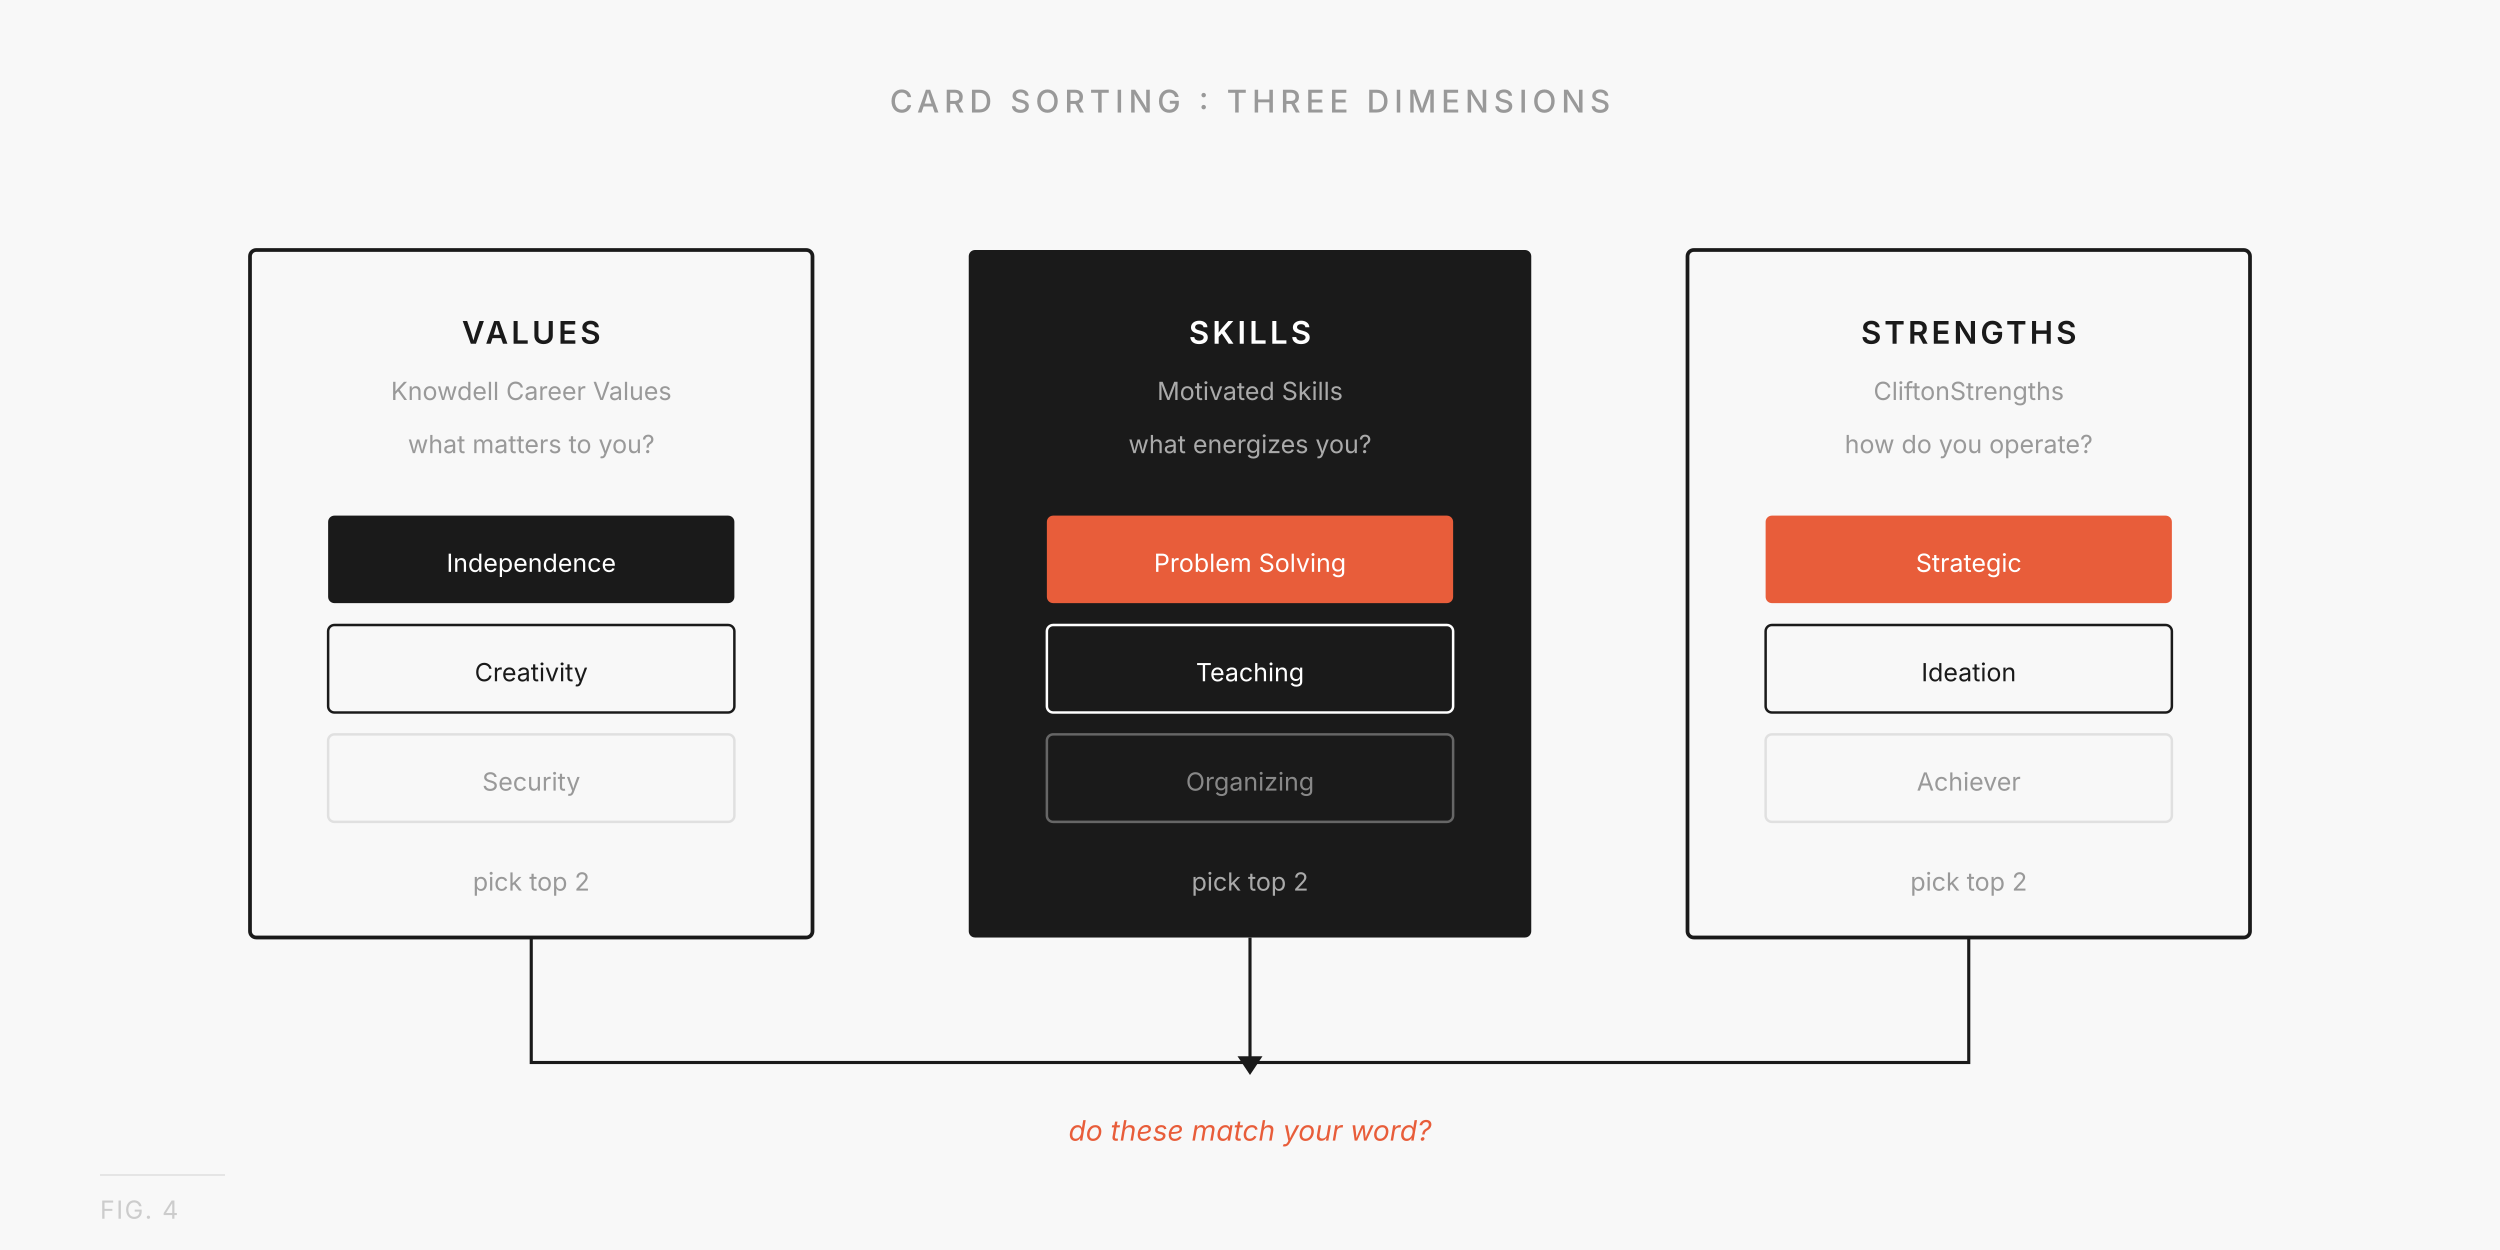
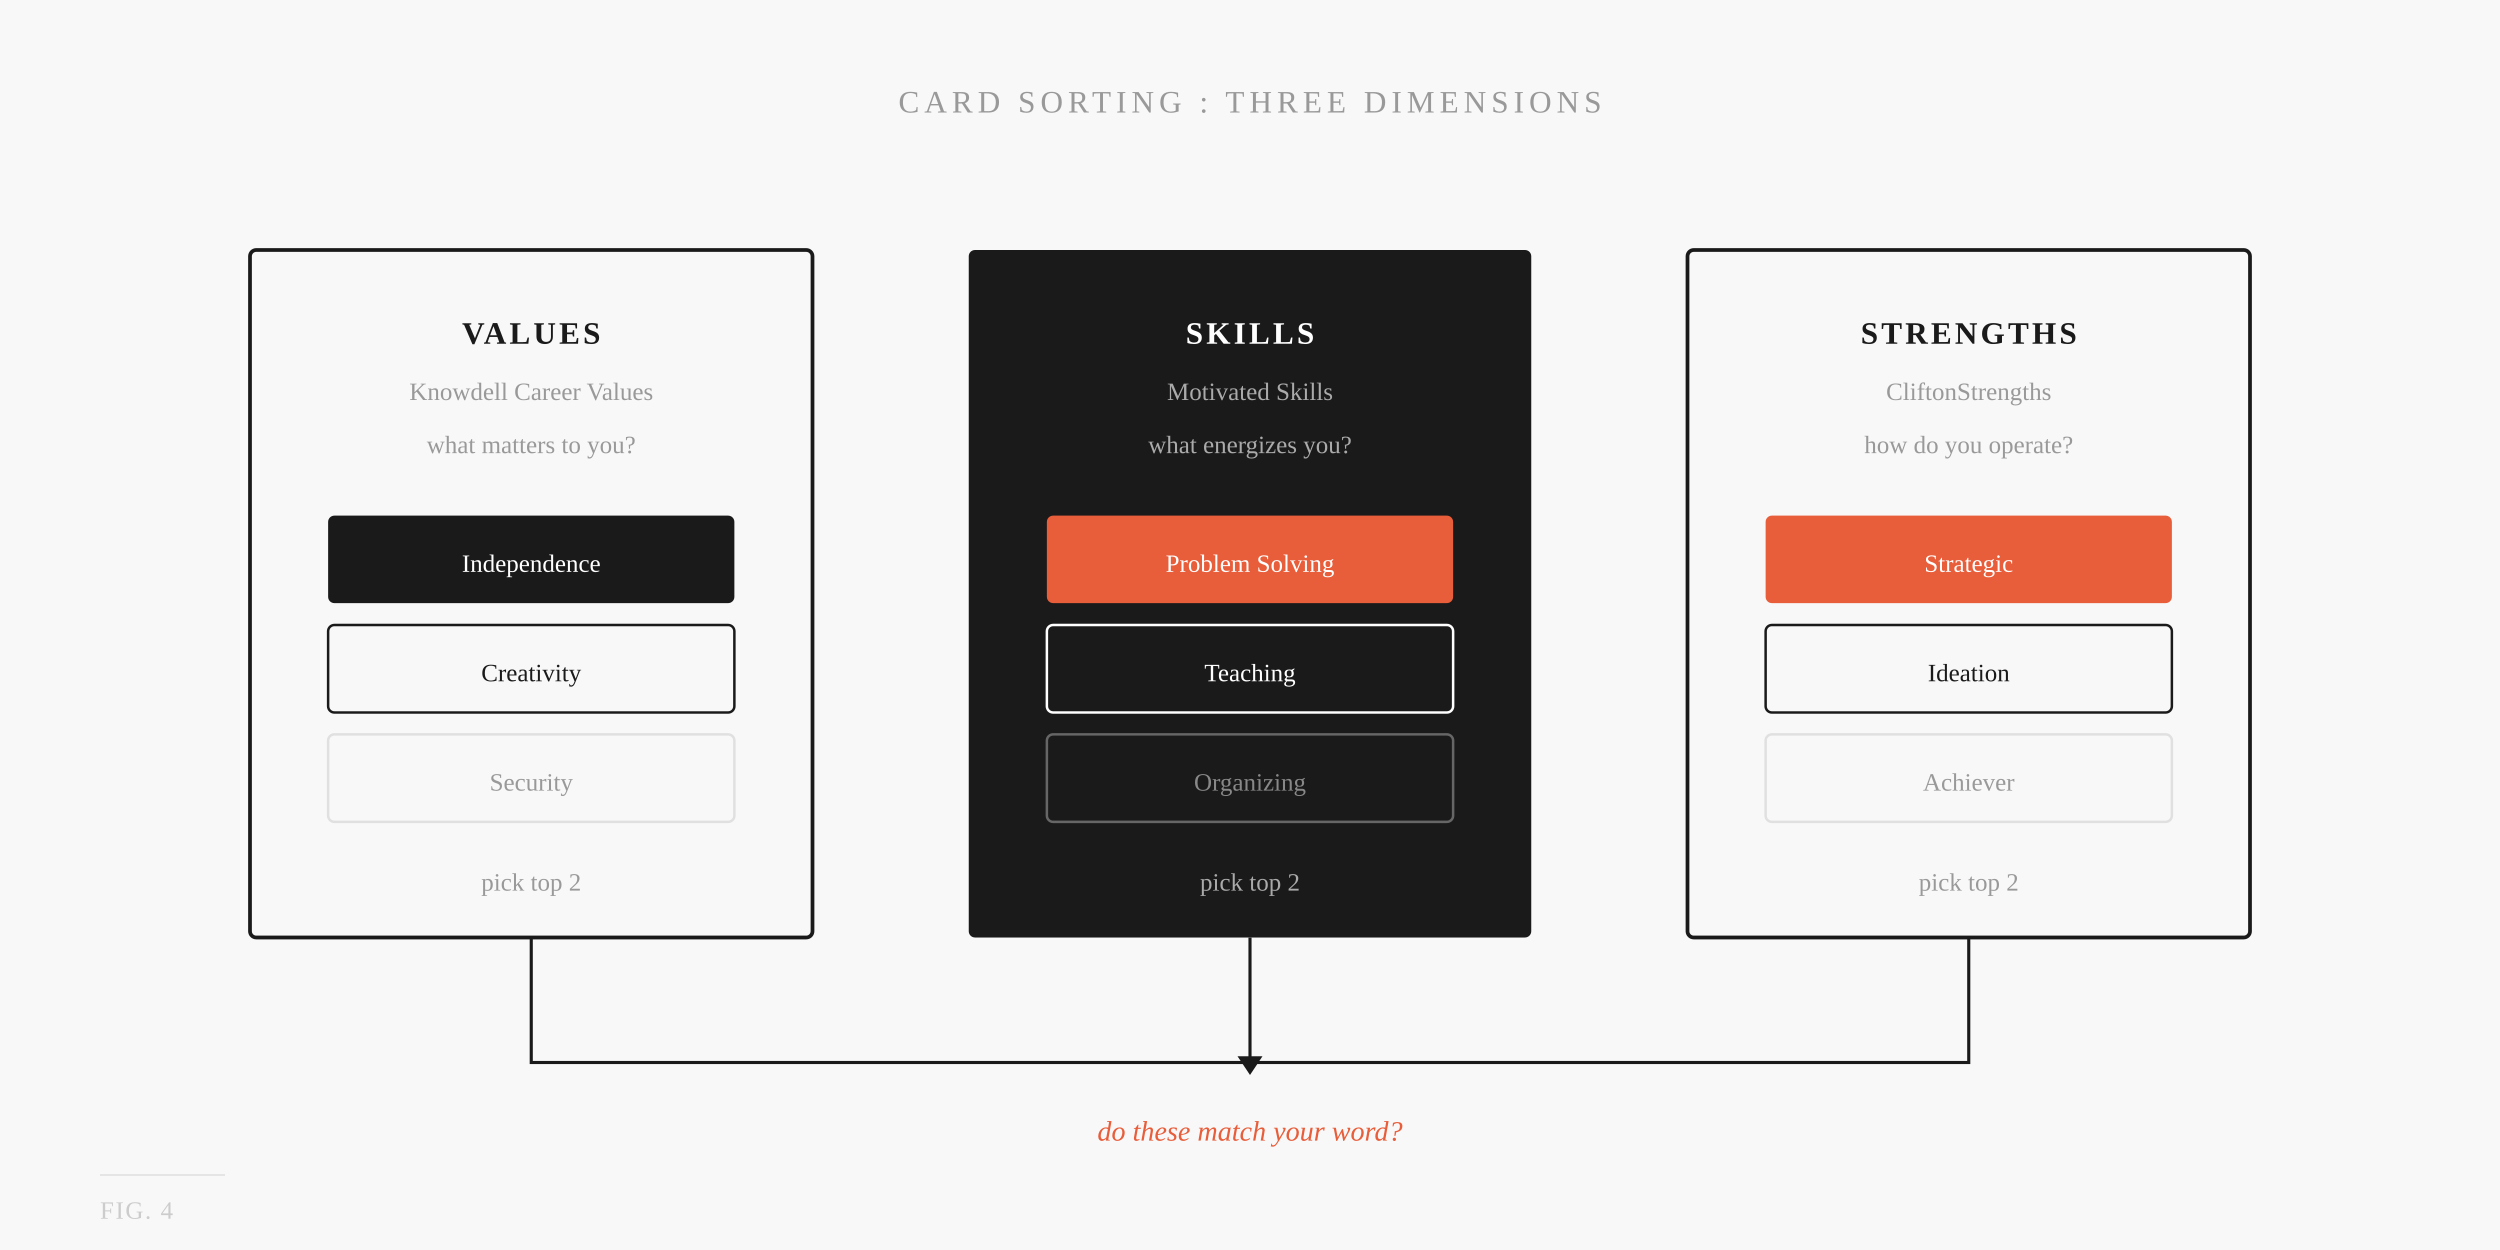
- <svg xmlns="http://www.w3.org/2000/svg" viewBox="0 0 800 400" width="800" height="400" font-family="Inter, -apple-system, system-ui, sans-serif">
+ <svg xmlns="http://www.w3.org/2000/svg" viewBox="0 0 800 400" width="800" height="400" font-family="'Crimson Pro', Georgia, 'Times New Roman', serif">
  <rect width="800" height="400" fill="#f8f8f8" />
  <text x="400" y="36" text-anchor="middle" font-size="10" font-weight="500" letter-spacing="1.6" fill="#999">CARD SORTING : THREE DIMENSIONS</text>
  <rect x="80" y="80" width="180" height="220" rx="2" fill="none" stroke="#1a1a1a" stroke-width="1.2" />
  <text x="170" y="110" text-anchor="middle" font-size="10" font-weight="600" letter-spacing="1" fill="#1a1a1a">VALUES</text>
  <text x="170" y="128" text-anchor="middle" font-size="8" fill="#999">Knowdell Career Values</text>
  <text x="170" y="145" text-anchor="middle" font-size="8" fill="#999">what matters to you?</text>
  <rect x="105" y="165" width="130" height="28" rx="2" fill="#1a1a1a" />
  <text x="170" y="183" text-anchor="middle" font-size="8" fill="#ffffff">Independence</text>
  <rect x="105" y="200" width="130" height="28" rx="2" fill="none" stroke="#1a1a1a" stroke-width="0.8" />
  <text x="170" y="218" text-anchor="middle" font-size="8" fill="#1a1a1a">Creativity</text>
  <rect x="105" y="235" width="130" height="28" rx="2" fill="none" stroke="#e0e0e0" stroke-width="0.8" />
  <text x="170" y="253" text-anchor="middle" font-size="8" fill="#999">Security</text>
  <text x="170" y="285" text-anchor="middle" font-size="8" fill="#999">pick top 2</text>
  <rect x="310" y="80" width="180" height="220" rx="2" fill="#1a1a1a" />
  <text x="400" y="110" text-anchor="middle" font-size="10" font-weight="600" letter-spacing="1" fill="#ffffff">SKILLS</text>
  <text x="400" y="128" text-anchor="middle" font-size="8" fill="#aaa">Motivated Skills</text>
  <text x="400" y="145" text-anchor="middle" font-size="8" fill="#aaa">what energizes you?</text>
  <rect x="335" y="165" width="130" height="28" rx="2" fill="#E85D3A" />
  <text x="400" y="183" text-anchor="middle" font-size="8" fill="#ffffff">Problem Solving</text>
  <rect x="335" y="200" width="130" height="28" rx="2" fill="none" stroke="#ffffff" stroke-width="0.8" />
  <text x="400" y="218" text-anchor="middle" font-size="8" fill="#ffffff">Teaching</text>
  <rect x="335" y="235" width="130" height="28" rx="2" fill="none" stroke="#666" stroke-width="0.8" />
  <text x="400" y="253" text-anchor="middle" font-size="8" fill="#888">Organizing</text>
  <text x="400" y="285" text-anchor="middle" font-size="8" fill="#aaa">pick top 2</text>
  <rect x="540" y="80" width="180" height="220" rx="2" fill="none" stroke="#1a1a1a" stroke-width="1.2" />
  <text x="630" y="110" text-anchor="middle" font-size="10" font-weight="600" letter-spacing="1" fill="#1a1a1a">STRENGTHS</text>
  <text x="630" y="128" text-anchor="middle" font-size="8" fill="#999">CliftonStrengths</text>
  <text x="630" y="145" text-anchor="middle" font-size="8" fill="#999">how do you operate?</text>
  <rect x="565" y="165" width="130" height="28" rx="2" fill="#E85D3A" />
  <text x="630" y="183" text-anchor="middle" font-size="8" fill="#ffffff">Strategic</text>
  <rect x="565" y="200" width="130" height="28" rx="2" fill="none" stroke="#1a1a1a" stroke-width="0.8" />
  <text x="630" y="218" text-anchor="middle" font-size="8" fill="#1a1a1a">Ideation</text>
  <rect x="565" y="235" width="130" height="28" rx="2" fill="none" stroke="#e0e0e0" stroke-width="0.8" />
  <text x="630" y="253" text-anchor="middle" font-size="8" fill="#999">Achiever</text>
  <text x="630" y="285" text-anchor="middle" font-size="8" fill="#999">pick top 2</text>
  <polyline points="170,300 170,340 400,340" fill="none" stroke="#1a1a1a" stroke-width="1" />
  <polyline points="400,300 400,340" fill="none" stroke="#1a1a1a" stroke-width="1" />
  <polyline points="630,300 630,340 400,340" fill="none" stroke="#1a1a1a" stroke-width="1" />
  <polygon points="396,338 400,344 404,338" fill="#1a1a1a" />
  <text x="400" y="365" text-anchor="middle" font-size="9" fill="#E85D3A" font-style="italic">do these match your word?</text>
  <line x1="32" y1="376" x2="72" y2="376" stroke="#e0e0e0" stroke-width="0.5" />
  <text x="32" y="390" font-size="8" fill="#ccc" letter-spacing="0.5">FIG. 4</text>
</svg>
